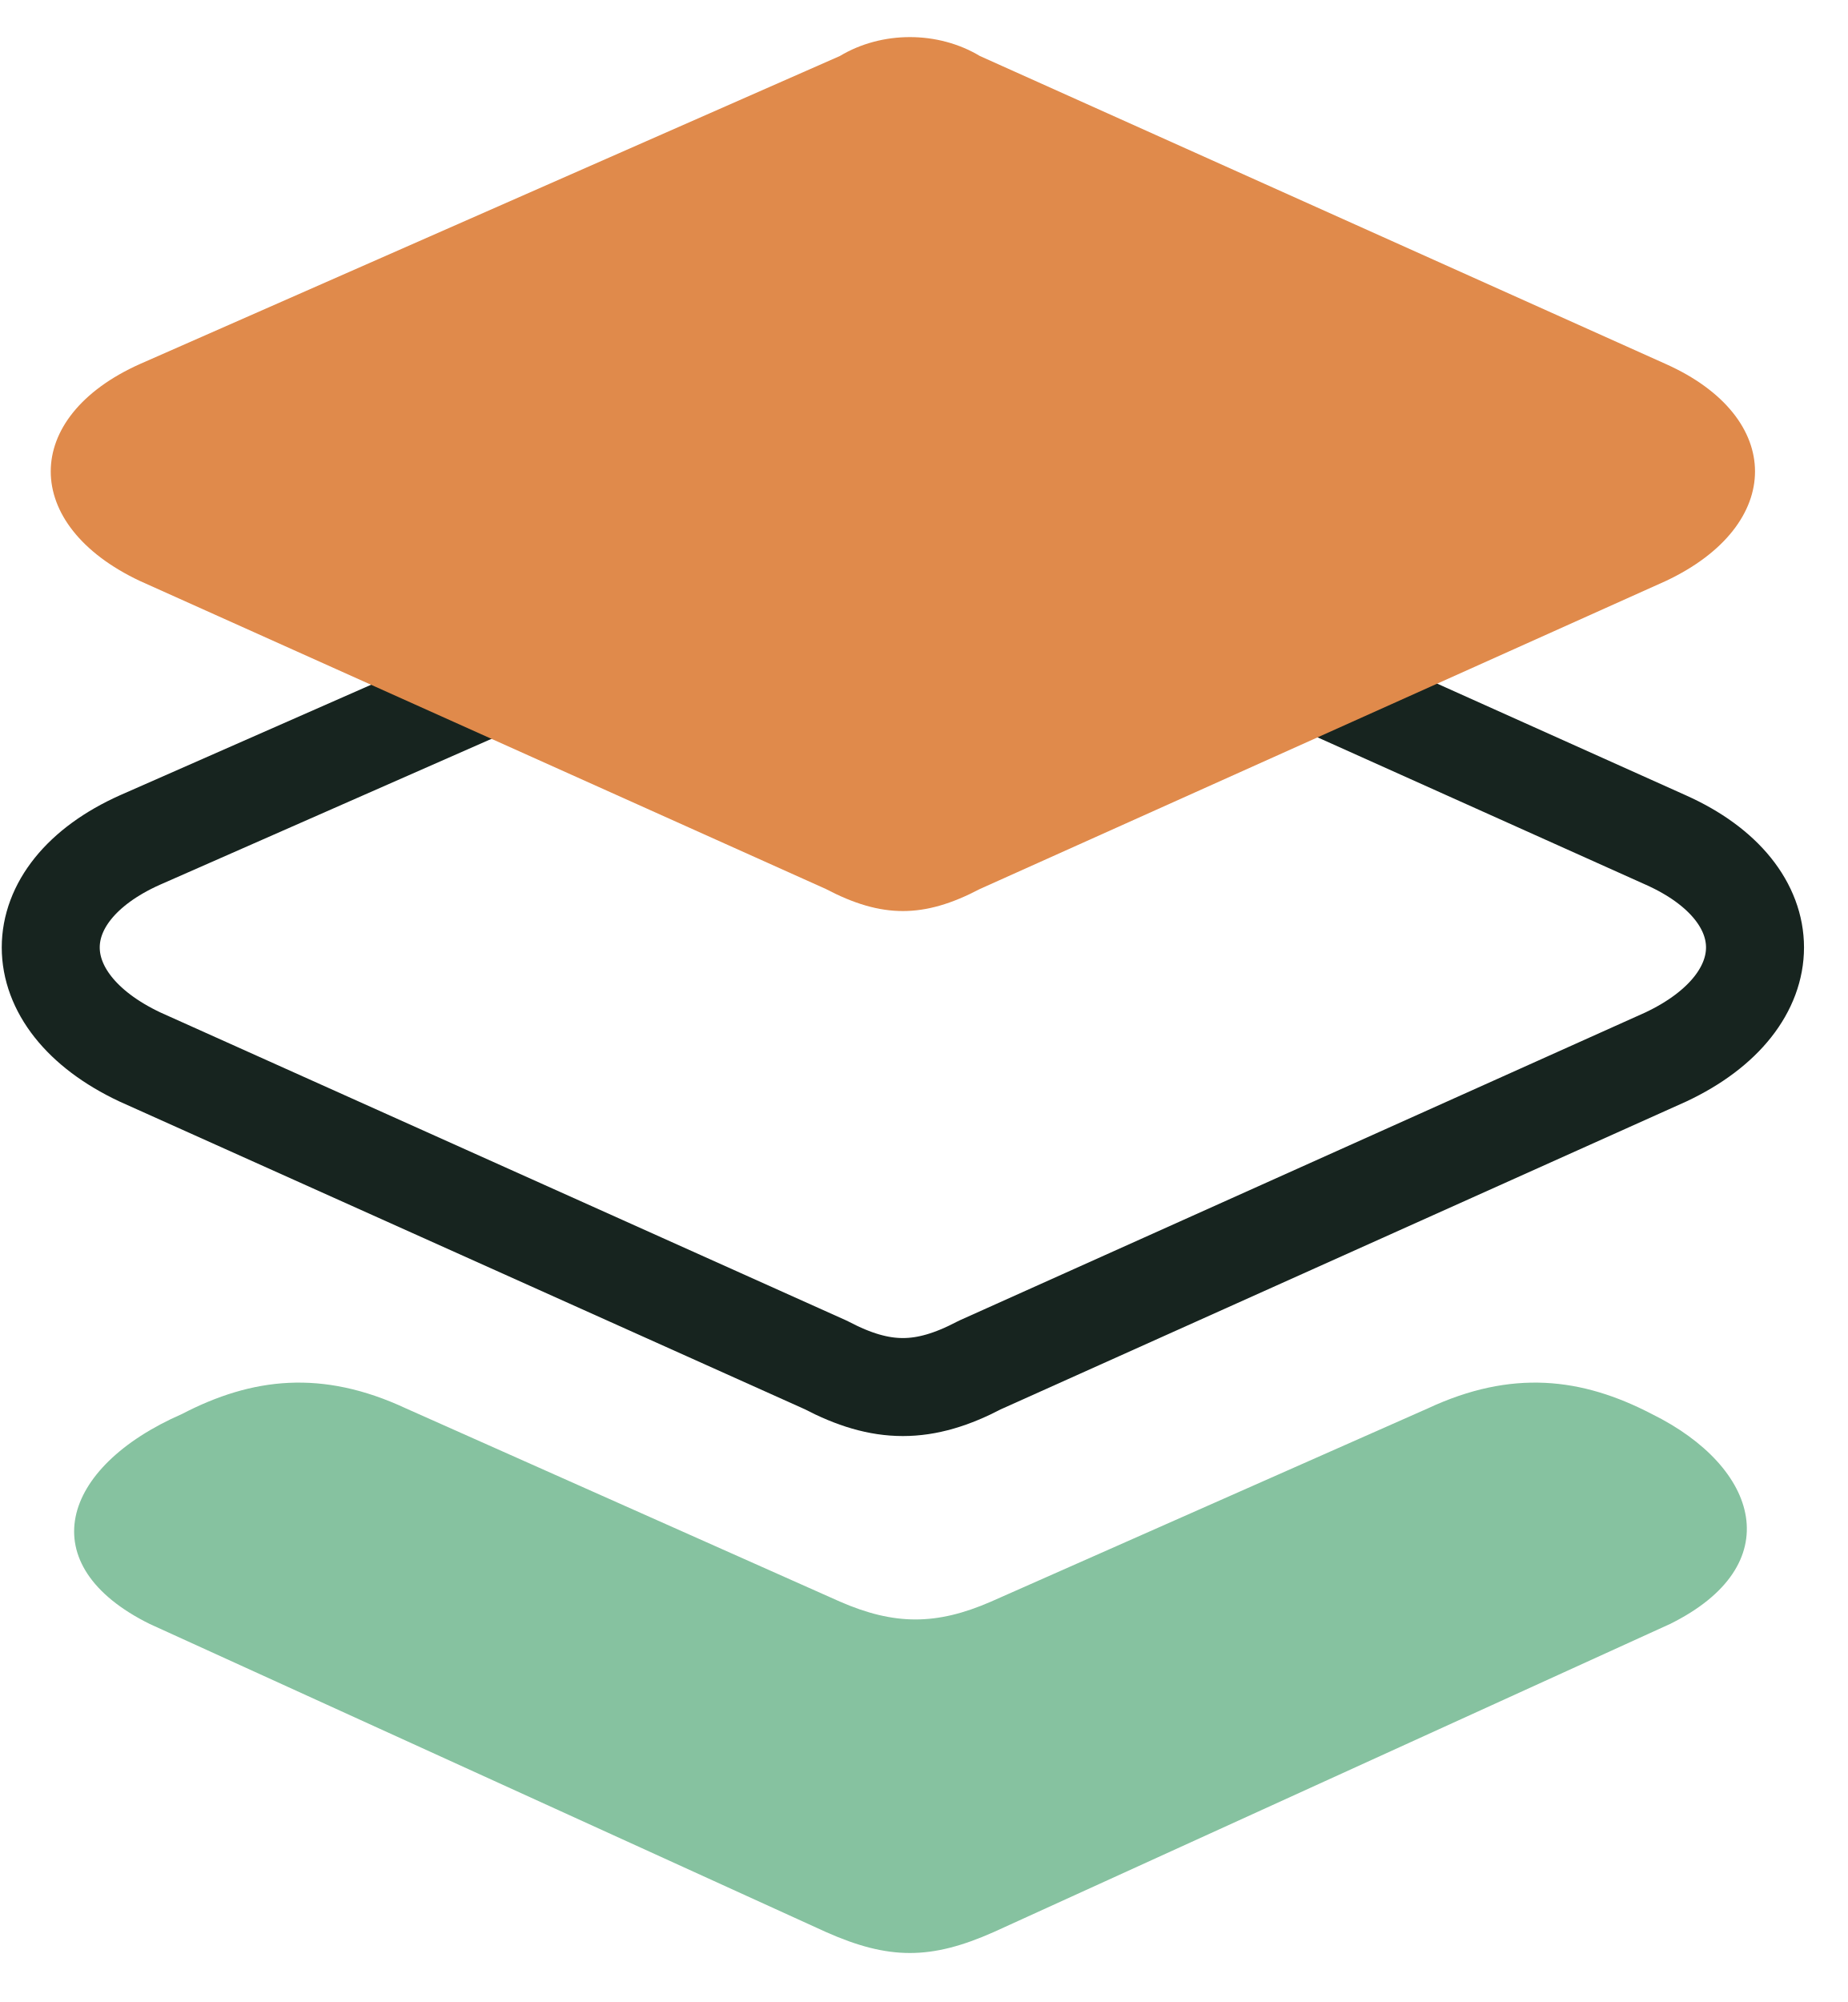
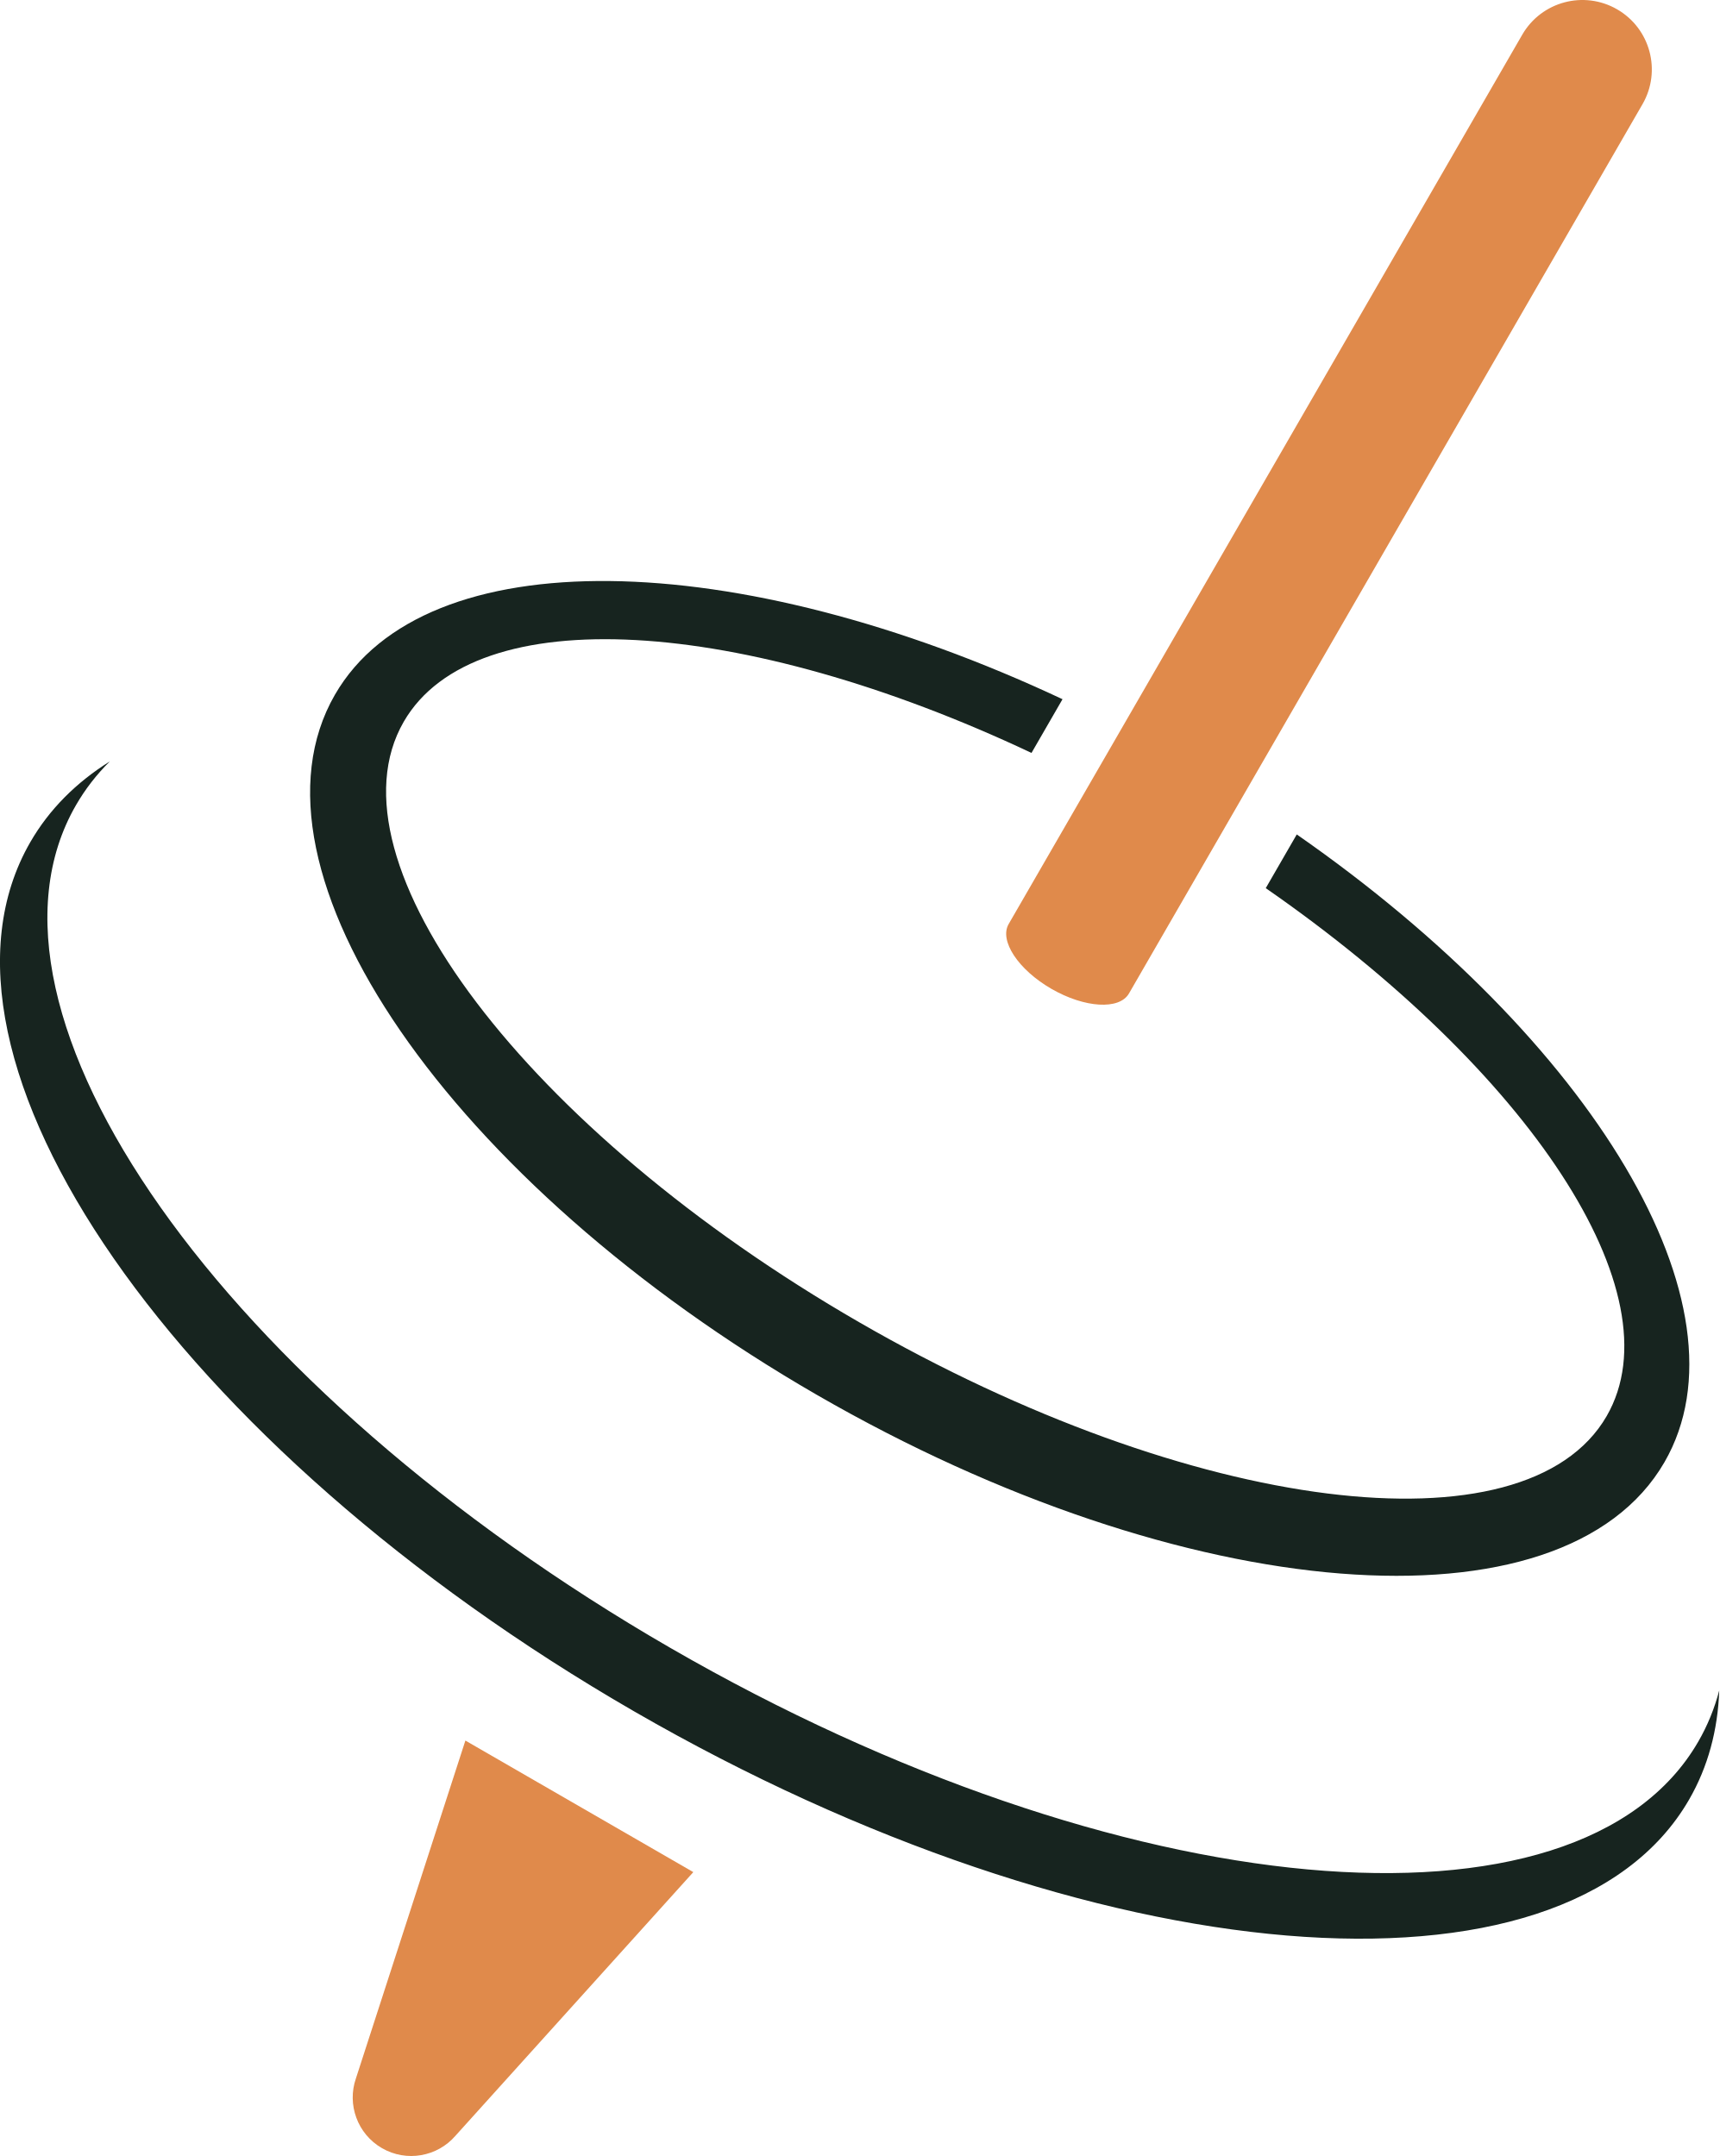
- <svg xmlns="http://www.w3.org/2000/svg" width="132" height="143" viewBox="0 0 132 143" role="img" aria-label="GRIDEC open-frame symbol">
-   <g id="gridec-mark">
-     <path id="lower-green-plane" d="M 13 101 C 18 98.4 23 97.8 29 100.6 L 60 114.4 C 63.9 116.1 66.9 116.1 70.8 114.4 L 102 100.6 C 108 97.8 113 98.4 118 101 C 125.7 104.8 127.8 111.8 119.3 116 L 71 138 C 66.5 140 63.5 140 59 138 L 10.7 116 C 2.2 111.8 4.3 104.8 13 101 Z" fill="#86C2A0" />
-     <path id="middle-open-frame" d="M 60 4 C 63 2.2 67 2.2 70 4 L 119 26 C 127.5 29.8 127.5 37.5 119 41.5 L 70 63.5 C 66 65.6 63 65.6 59 63.5 L 10 41.5 C 1.5 37.5 1.5 29.8 10 26 Z" transform="translate(0 34)" fill="none" stroke="#17241F" stroke-width="7" stroke-linejoin="round" stroke-linecap="round" />
-     <path id="upper-orange-plane" d="M 60 4 C 63 2.2 67 2.2 70 4 L 119 26 C 127.5 29.8 127.5 37.5 119 41.5 L 70 63.5 C 66 65.6 63 65.6 59 63.5 L 10 41.5 C 1.5 37.5 1.5 29.8 10 26 Z" fill="#E08A4B" />
-   </g>
+ <svg xmlns="http://www.w3.org/2000/svg" viewBox="0 0 79.725 100" width="79.725" height="100" role="img">
+   <path fill="#17241F" d="M77.186 67.817C72.505 75.925 54.909 74.528 37.884 64.699C20.858 54.869 10.851 40.329 15.532 32.221C19.703 24.997 34.131 25.319 49.271 32.431L47.833 34.922C34.415 28.594 22.015 27.773 18.722 33.476C14.977 39.962 24.429 52.429 39.833 61.323C55.237 70.216 70.76 72.168 74.504 65.682C77.797 59.979 70.886 49.65 58.696 41.194L60.134 38.703C73.864 48.259 81.357 60.593 77.186 67.817ZM78.327 83.469C72.551 93.473 50.649 91.642 29.408 79.378C8.167 67.115 -4.37 49.063 1.406 39.059C2.283 37.54 3.531 36.294 5.093 35.316C4.479 35.923 3.953 36.599 3.523 37.345C-2.019 46.944 10.329 64.449 31.103 76.443C51.878 88.437 73.211 90.378 78.753 80.779C79.184 80.033 79.506 79.24 79.725 78.406C79.659 80.246 79.204 81.95 78.327 83.469Z" />
+   <path fill="#E08A4B" d="M70.589 1.611C71.478 0.07 73.448 -0.457 74.988 0.432C76.529 1.321 77.056 3.291 76.167 4.831L52.352 46.081C51.907 46.851 50.298 46.754 48.757 45.865C47.217 44.976 46.329 43.63 46.773 42.86ZM21.581 80.731 32.15 86.833 21.118 99.064C20.284 100.029 18.857 100.297 17.713 99.636C16.568 98.975 16.087 97.605 16.505 96.401Z" />
</svg>
